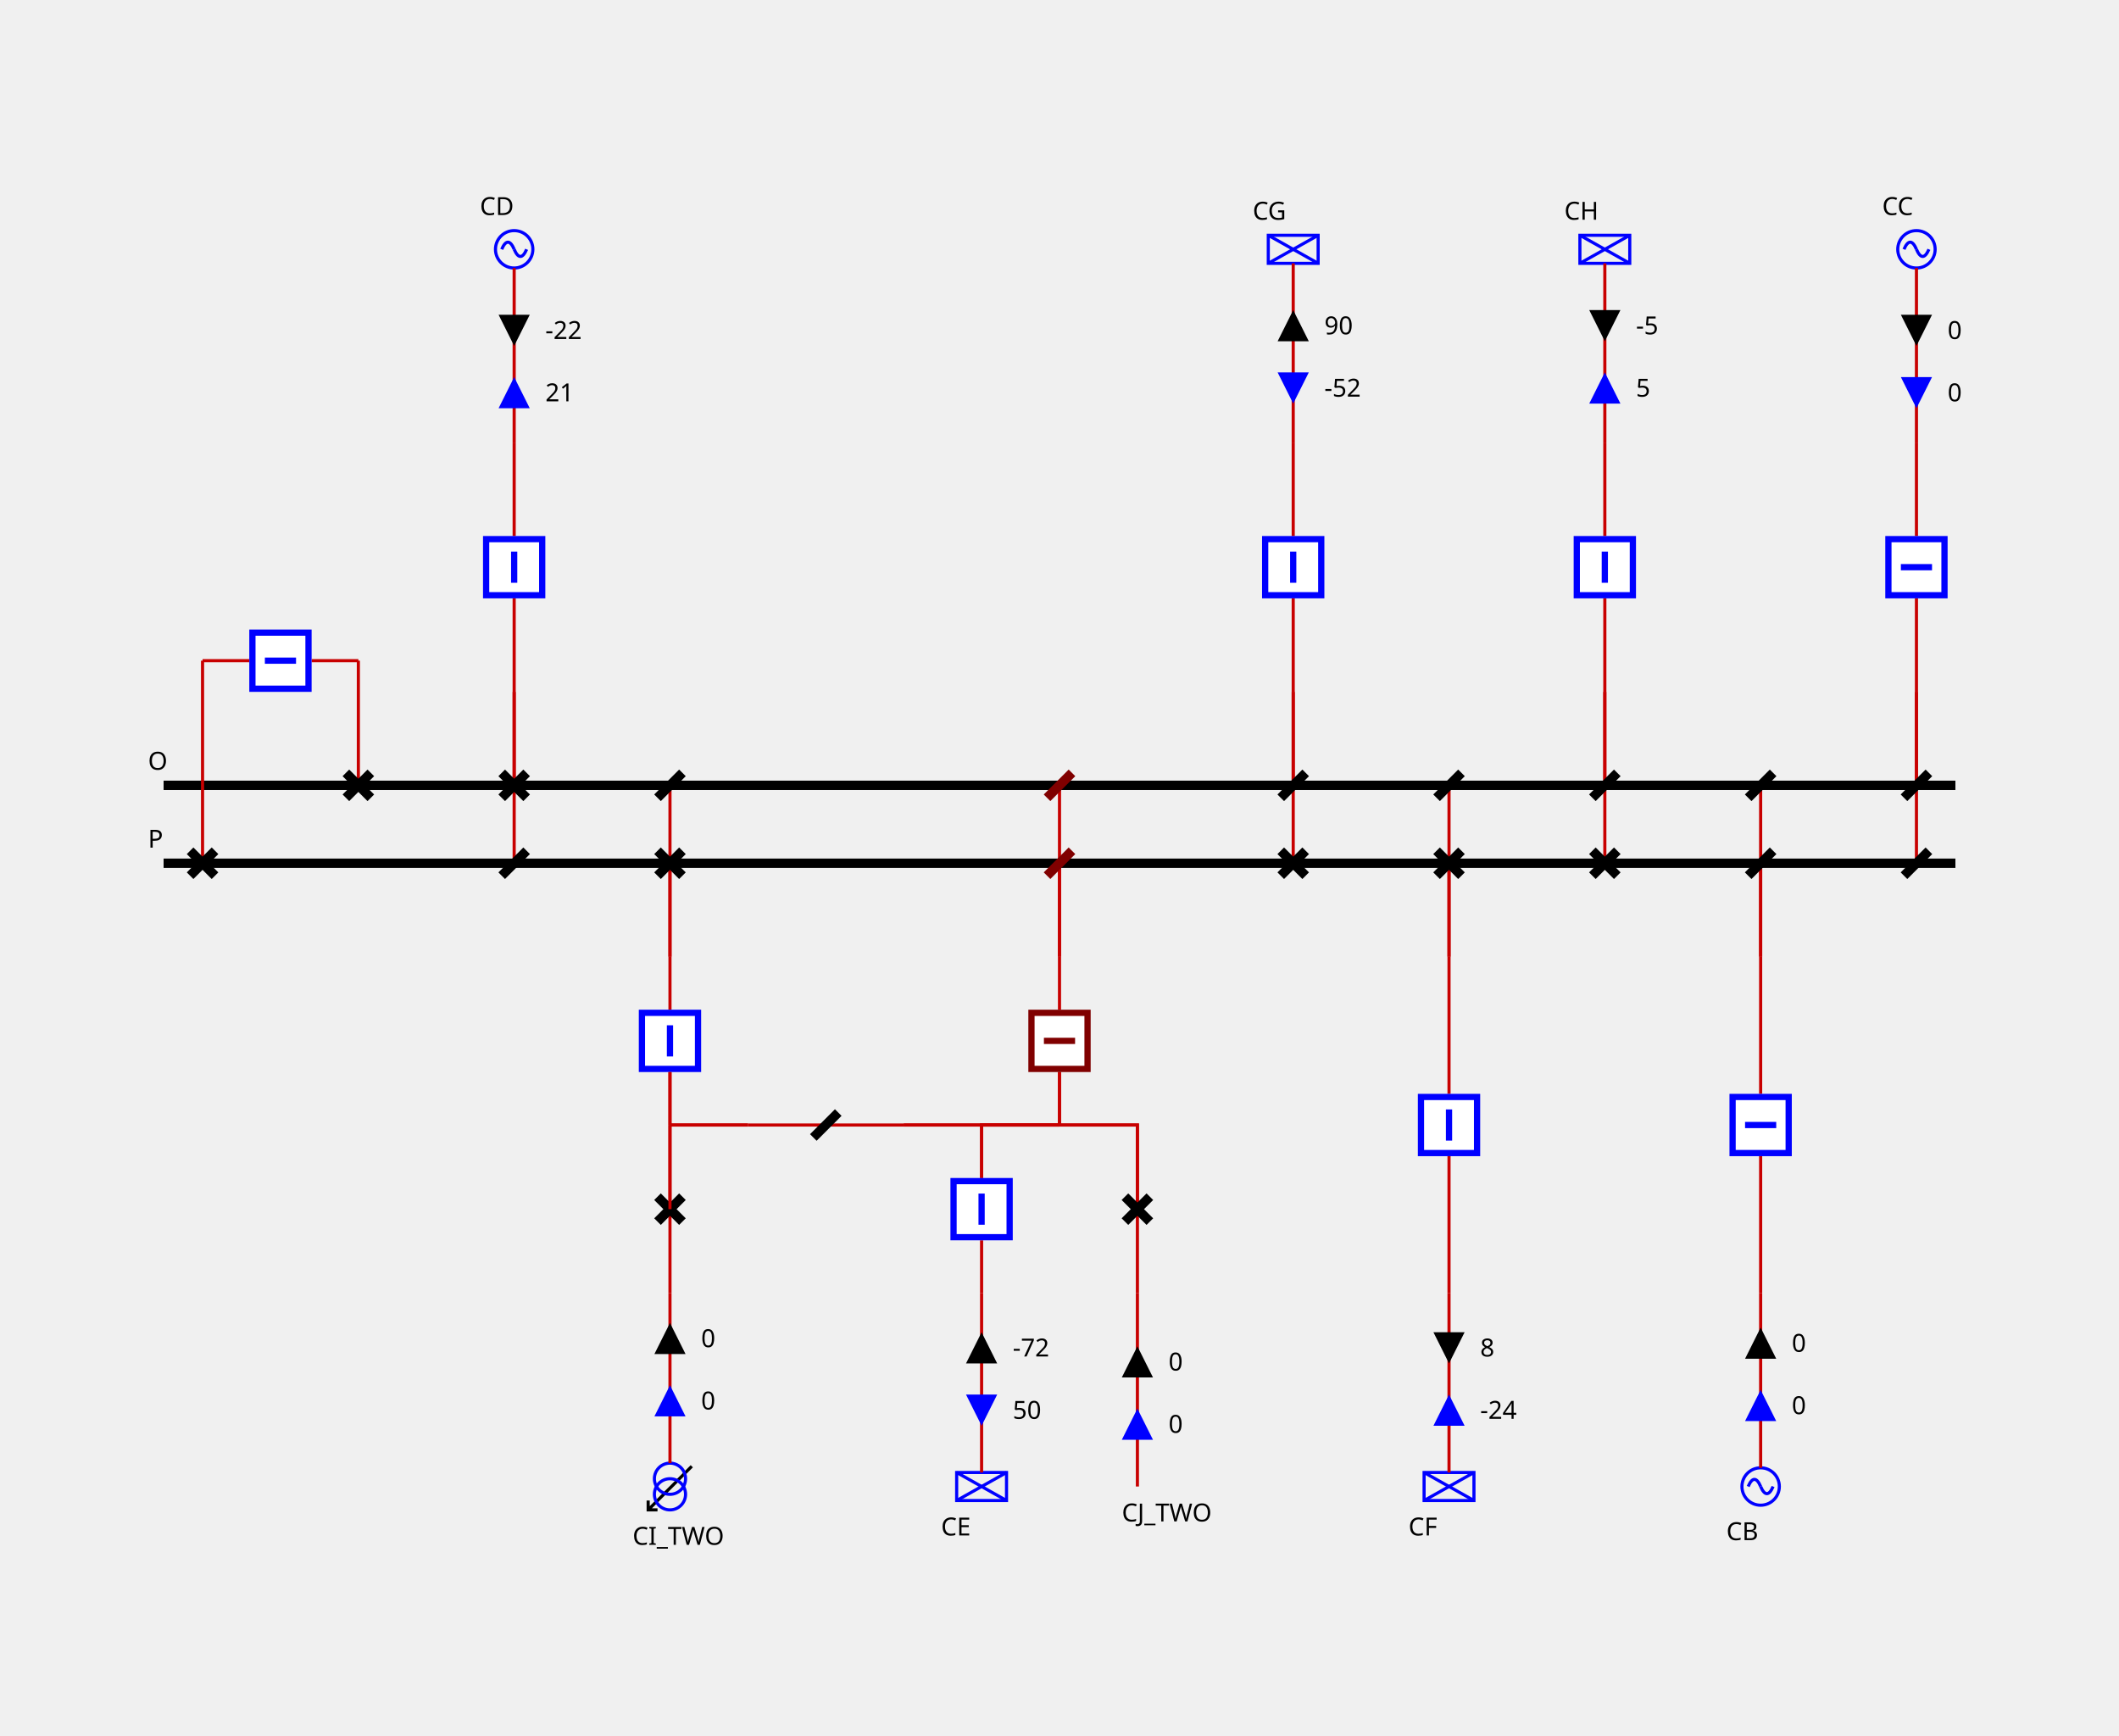
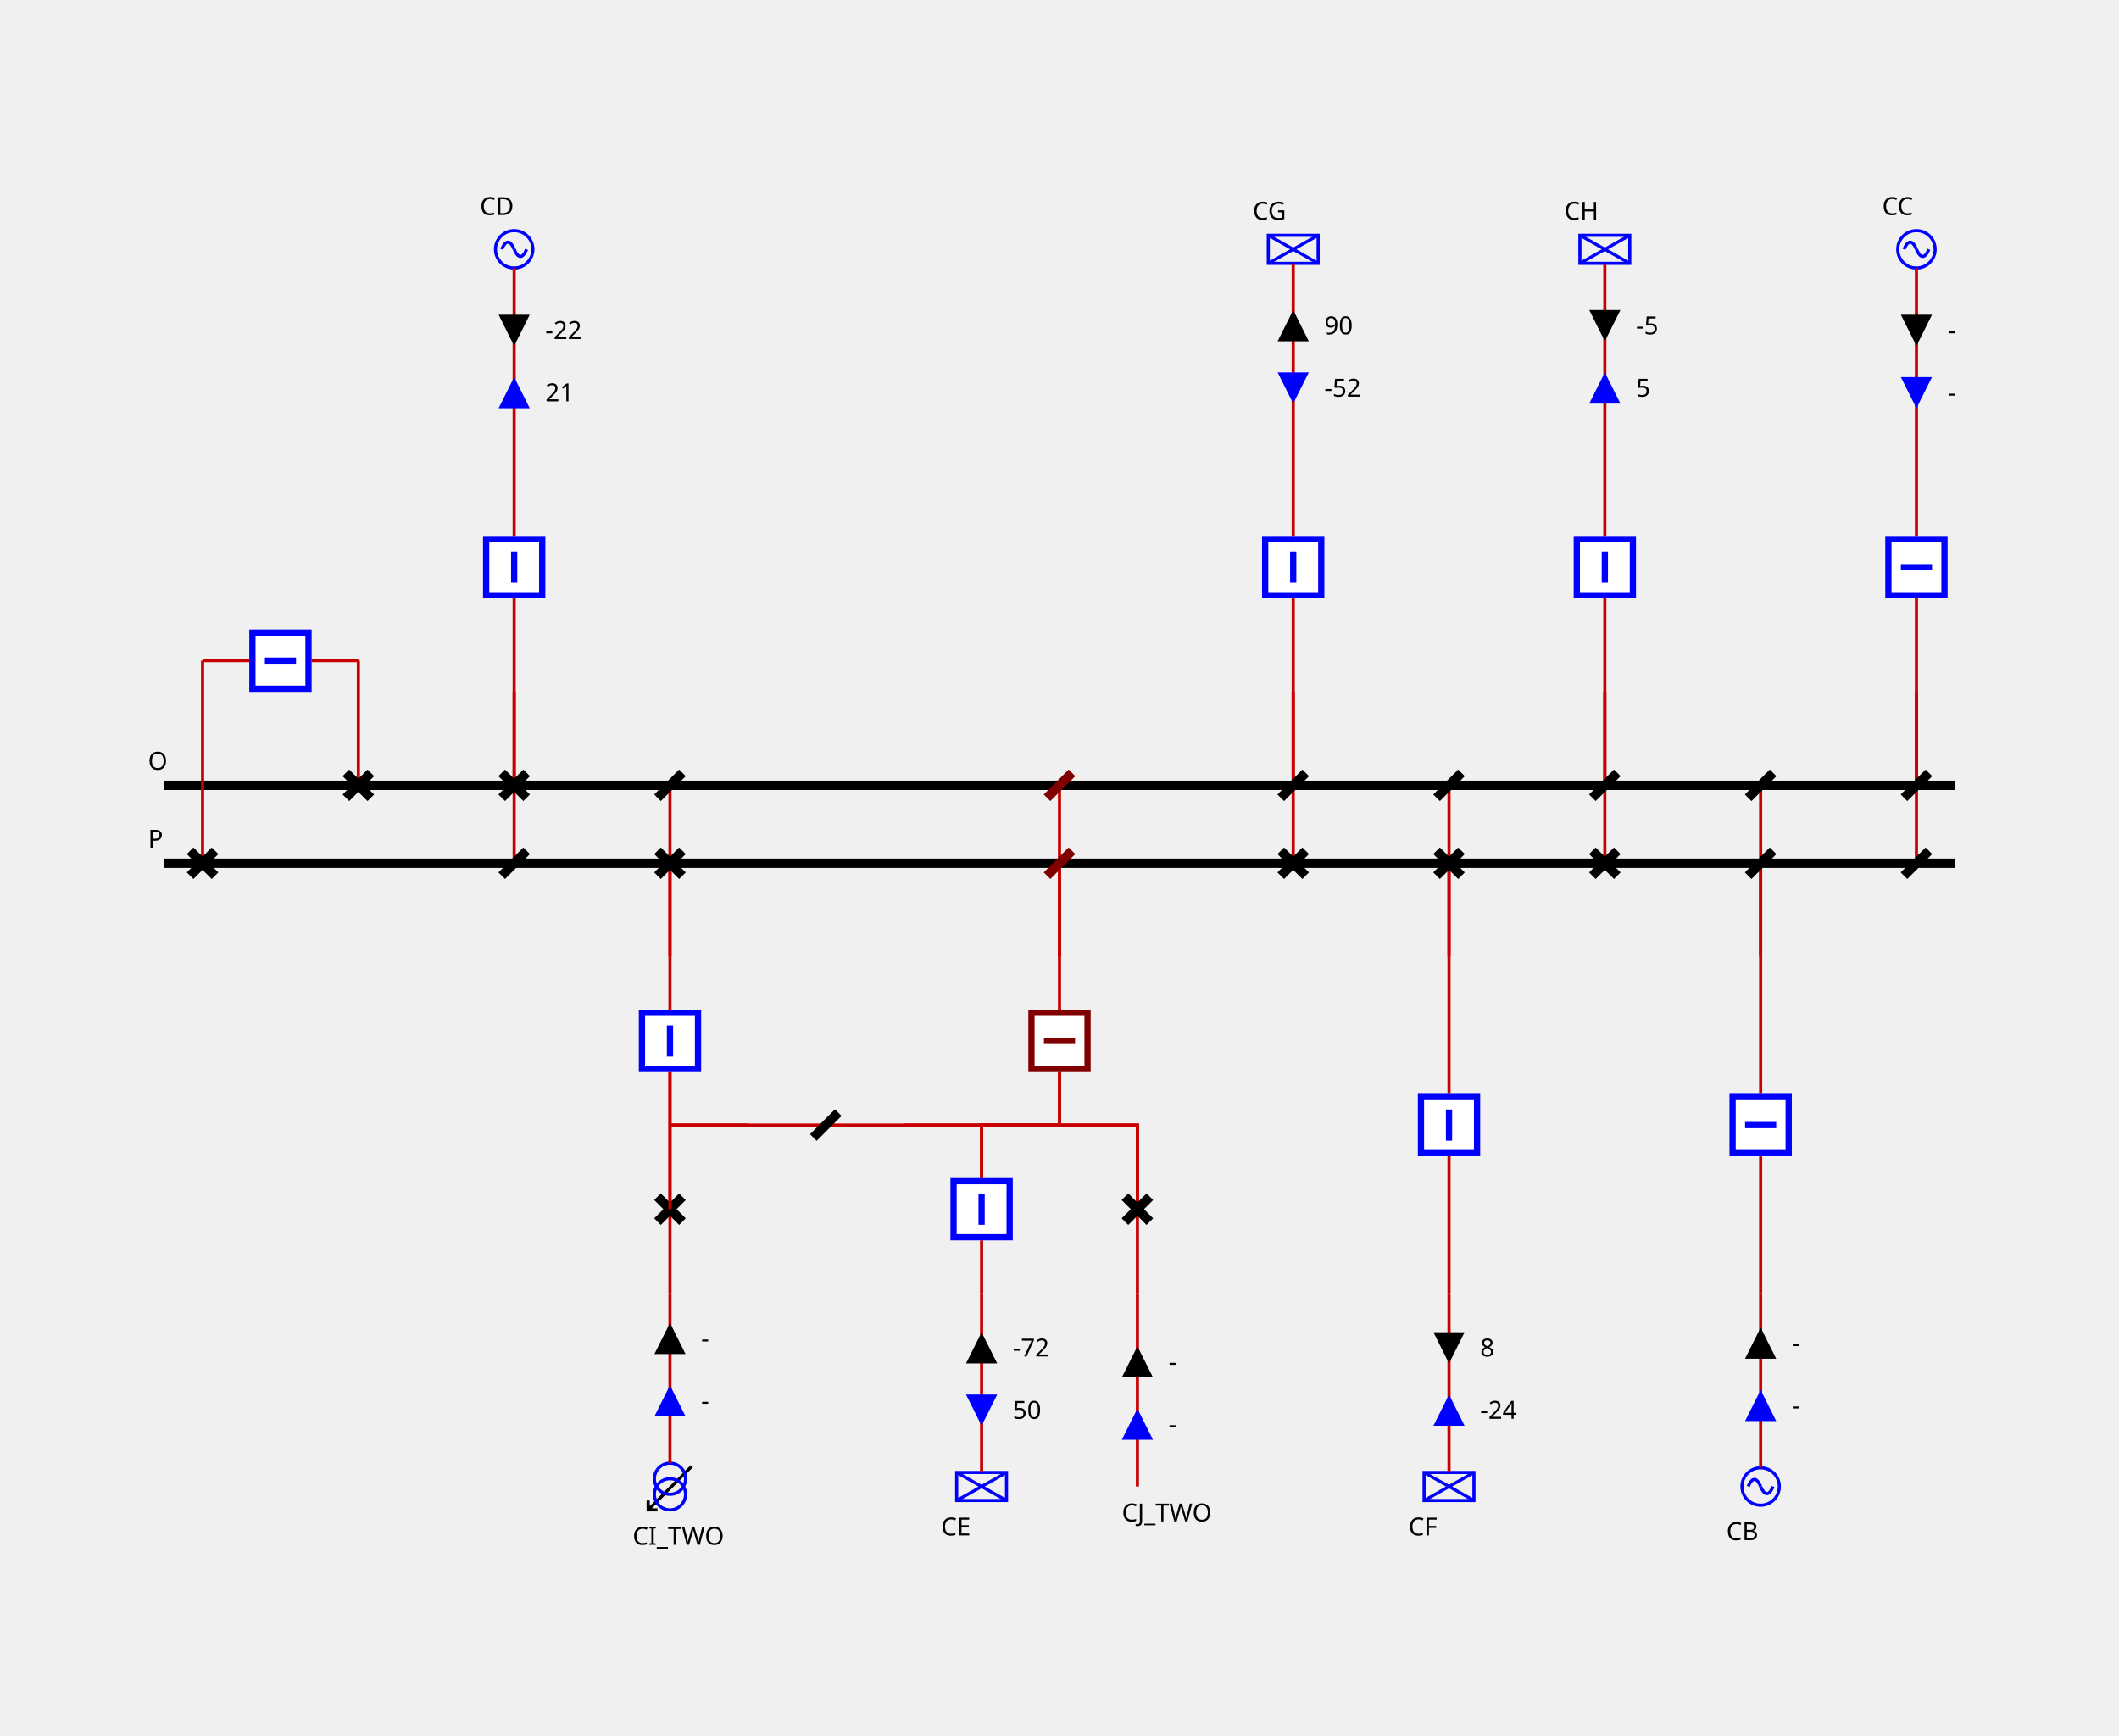
<svg xmlns="http://www.w3.org/2000/svg" viewBox="0 0 680.0 557.0">
  <style>
        
/* ----------------------------------------------------------------------- */
/* File: tautologies.css ------------------------------------------------- */
.sld-out .sld-arrow-in {visibility: hidden}
.sld-in .sld-arrow-out {visibility: hidden}
.sld-closed .sld-sw-open {visibility: hidden}
.sld-open .sld-sw-closed {visibility: hidden}
.sld-hidden-node {visibility: hidden}
.sld-top-feeder .sld-label {dominant-baseline: auto}
.sld-bottom-feeder .sld-label {dominant-baseline: hanging}
.sld-arrow-p .sld-label {dominant-baseline: middle}
.sld-arrow-q .sld-label {dominant-baseline: middle}
/* ----------------------------------------------------------------------- */
/* File: topologicalBaseVoltages.css ------------------------------------- */
.sld-disconnected {--sld-vl-color: #808080}
.sld-vl300to500-0 {--sld-vl-color: #FF0000}
.sld-vl300to500-1 {--sld-vl-color: #7F6C00}
.sld-vl300to500-2 {--sld-vl-color: #F6B2FF}
.sld-vl300to500-3 {--sld-vl-color: #996700}
.sld-vl300to500-4 {--sld-vl-color: #FF85EB}
.sld-vl300to500-5 {--sld-vl-color: #B25B00}
.sld-vl300to500-6 {--sld-vl-color: #FF59B5}
.sld-vl300to500-7 {--sld-vl-color: #CC4400}
.sld-vl300to500-8 {--sld-vl-color: #FF2C67}
.sld-vl300to500-9 {--sld-vl-color: #E52600}
.sld-vl180to300-0 {--sld-vl-color: #218B21}
.sld-vl180to300-1 {--sld-vl-color: #0D4940}
.sld-vl180to300-2 {--sld-vl-color: #DFDAB9}
.sld-vl180to300-3 {--sld-vl-color: #105640}
.sld-vl180to300-4 {--sld-vl-color: #C2CB92}
.sld-vl180to300-5 {--sld-vl-color: #14643C}
.sld-vl180to300-6 {--sld-vl-color: #95B66B}
.sld-vl180to300-7 {--sld-vl-color: #187036}
.sld-vl180to300-8 {--sld-vl-color: #5FA046}
.sld-vl180to300-9 {--sld-vl-color: #1C7E2D}
.sld-vl120to180-0 {--sld-vl-color: #00AFAE}
.sld-vl120to180-1 {--sld-vl-color: #000D58}
.sld-vl120to180-2 {--sld-vl-color: #B8E7B2}
.sld-vl120to180-3 {--sld-vl-color: #002169}
.sld-vl120to180-4 {--sld-vl-color: #85D993}
.sld-vl120to180-5 {--sld-vl-color: #003C7B}
.sld-vl120to180-6 {--sld-vl-color: #59CB8B}
.sld-vl120to180-7 {--sld-vl-color: #005C8C}
.sld-vl120to180-8 {--sld-vl-color: #2CBD94}
.sld-vl120to180-9 {--sld-vl-color: #00839E}
.sld-vl70to120-0 {--sld-vl-color: #CC5500}
.sld-vl70to120-1 {--sld-vl-color: #4A6600}
.sld-vl70to120-2 {--sld-vl-color: #EFB2DD}
.sld-vl70to120-3 {--sld-vl-color: #6E7A00}
.sld-vl70to120-4 {--sld-vl-color: #E685AE}
.sld-vl70to120-5 {--sld-vl-color: #8E8400}
.sld-vl70to120-6 {--sld-vl-color: #DD596B}
.sld-vl70to120-7 {--sld-vl-color: #A37B00}
.sld-vl70to120-8 {--sld-vl-color: #D4432C}
.sld-vl70to120-9 {--sld-vl-color: #B76B00}
.sld-vl50to70-0 {--sld-vl-color: #A020EF}
.sld-vl50to70-1 {--sld-vl-color: #7F0848}
.sld-vl50to70-2 {--sld-vl-color: #B7DBFE}
.sld-vl50to70-3 {--sld-vl-color: #960C6D}
.sld-vl50to70-4 {--sld-vl-color: #8DA6FE}
.sld-vl50to70-5 {--sld-vl-color: #AD109A}
.sld-vl50to70-6 {--sld-vl-color: #6F66FB}
.sld-vl50to70-7 {--sld-vl-color: #BC14C4}
.sld-vl50to70-8 {--sld-vl-color: #7F42F6}
.sld-vl50to70-9 {--sld-vl-color: #B11AD9}
.sld-vl30to50-0 {--sld-vl-color: #FF8290}
.sld-vl30to50-1 {--sld-vl-color: #7F6F41}
.sld-vl30to50-2 {--sld-vl-color: #F6D9FF}
.sld-vl30to50-3 {--sld-vl-color: #99784E}
.sld-vl30to50-4 {--sld-vl-color: #FFC3FB}
.sld-vl30to50-5 {--sld-vl-color: #B27D5B}
.sld-vl30to50-6 {--sld-vl-color: #FFADE3}
.sld-vl30to50-7 {--sld-vl-color: #CC7E68}
.sld-vl30to50-8 {--sld-vl-color: #FF97BF}
.sld-vl30to50-9 {--sld-vl-color: #E57B75}
.sld-vl0to30-0 {--sld-vl-color: #AAAE27}
.sld-vl0to30-1 {--sld-vl-color: #195B0F}
.sld-vl0to30-2 {--sld-vl-color: #EABABE}
.sld-vl0to30-3 {--sld-vl-color: #2D6C13}
.sld-vl0to30-4 {--sld-vl-color: #DDA193}
.sld-vl0to30-5 {--sld-vl-color: #477D17}
.sld-vl0to30-6 {--sld-vl-color: #CE9A6E}
.sld-vl0to30-7 {--sld-vl-color: #648D1C}
.sld-vl0to30-8 {--sld-vl-color: #BEA04A}
.sld-vl0to30-9 {--sld-vl-color: #869D22}
/* ----------------------------------------------------------------------- */
/* File : highlightLineStates.css ---------------------------------------- */
.sld-feeder-disconnected {stroke: black}
.sld-feeder-connected-disconnected {stroke-dasharray: 3,3}
.sld-feeder-disconnected-connected {stroke: black; stroke-dasharray: 3,3}
/* ----------------------------------------------------------------------- */
/* File : components.css ------------------------------------------------- */
/* Stroke black */
.sld-disconnector {stroke-width: 3; stroke: black; fill: none}
/* Stroke blue */
.sld-breaker {stroke-width: 2; stroke: blue; fill:white}
+ .sld-load-break-switch {stroke: blue; fill: white}
/* Stroke --sld-vl-color with fallback black */
- .sld-bus-connection {stroke: var(--sld-vl-color, black); stroke-width: 4; fill: none}
+ .sld-bus-connection {fill: var(--sld-vl-color, black)}
+ .sld-cell-shape-flat .sld-bus-connection {visibility: hidden}
.sld-busbar-section {stroke: var(--sld-vl-color, black); stroke-width: 3; fill: none}
/* Stroke --sld-vl-color with fallback red */
.sld-wire {stroke: var(--sld-vl-color, #c80000); fill: none}
/* Stroke --sld-vl-color with fallback blue */
- .sld-load-break-switch {stroke: var(--sld-vl-color, blue); fill: none}
.sld-load {stroke: var(--sld-vl-color, blue); fill: none}
.sld-generator {stroke: var(--sld-vl-color, blue); fill: none}
.sld-two-wt {stroke: var(--sld-vl-color, blue); fill: none}
.sld-three-wt {stroke: var(--sld-vl-color, blue); fill: none}
.sld-winding {stroke: var(--sld-vl-color, blue); fill: none}
.sld-capacitor {stroke: var(--sld-vl-color, blue); fill: none}
.sld-inductor {stroke: var(--sld-vl-color, blue); fill: none}
.sld-pst {stroke: var(--sld-vl-color, blue); fill: none}
.sld-pst-arrow {stroke: black; fill: none}
.sld-svc {stroke: var(--sld-vl-color, blue); fill: none}
.sld-vsc {stroke: var(--sld-vl-color, blue); font-size: 7.43px; fill: none}
/* Stroke none &amp; fill: --sld-vl-color */
.sld-node-infos {stroke: none; fill: var(--sld-vl-color, black)}
/* Stroke none &amp; fill: black */
.sld-label {stroke: none; fill: black; font: 8px "Verdana"}
.sld-graph-label {stroke: none; fill: black; font: 12px "Verdana"}
.sld-node {stroke: none; fill: black}
.sld-flash {stroke: none; fill: black}
.sld-lock {stroke: none; fill: black}
/* Specific */
.sld-grid {stroke: #003700; stroke-dasharray: 1,10}
.sld-arrow-p {fill:black}
.sld-arrow-q {fill:blue}
.sld-frame {fill: var(--sld-background-color, transparent)}
/* Stroke maroon for fictitious switch */
.sld-breaker.sld-fictitious {stroke: maroon}
.sld-disconnector.sld-fictitious {stroke: maroon}
.sld-load-break-switch.sld-fictitious {stroke: maroon}
.sld-busbar-section.sld-fictitious {stroke: var(--sld-vl-color, #c80000); stroke-width: 1}


    </style>
  <rect class="sld-frame" height="100%" width="100%" />
  <g>
    <g class="sld-busbar-section sld-vl180to300-0" id="idO" transform="translate(52.5,252.0)">
      <line x1="0" x2="575.0" y1="0" y2="0" />
      <text class="sld-label" id="O_NW_LABEL" x="-5.0" y="-5.0">O</text>
    </g>
    <g class="sld-busbar-section sld-vl180to300-0" id="idP" transform="translate(52.5,277.0)">
      <line x1="0" x2="575.0" y1="0" y2="0" />
      <text class="sld-label" id="P_NW_LABEL" x="-5.0" y="-5.0">P</text>
    </g>
-     <g class="cell idINTERN_32_0" id="idINTERN_32_0">
+     <g class="sld-intern-cell sld-cell-shape-vertical" id="idINTERN_32_0">
      <g class="sld-node sld-hidden-node sld-fictitious sld-vl180to300-0" id="idINTERNAL_95_N_95_AH" transform="translate(111.0,208.0)">
        <circle cx="4" cy="4" r="4" />
      </g>
      <g class="sld-node sld-hidden-node sld-fictitious sld-vl180to300-0" id="idINTERNAL_95_N_95_AJ" transform="translate(61.0,208.0)">
        <circle cx="4" cy="4" r="4" />
      </g>
      <g class="sld-wire sld-vl180to300-0" id="_95_N_95_AH_95_INTERNAL_95_N_95_AH">
        <polyline points="115.0,252.0,115.0,212.0" />
      </g>
      <g class="sld-wire sld-vl180to300-0" id="_95_N_95_BJ_95_INTERNAL_95_N_95_AH">
        <polyline points="100.0,212.0,115.0,212.0" />
      </g>
      <g class="sld-wire sld-vl180to300-0" id="_95_N_95_BJ_95_INTERNAL_95_N_95_AJ">
        <polyline points="80.0,212.0,65.0,212.0" />
      </g>
      <g class="sld-wire sld-vl180to300-0" id="_95_N_95_AJ_95_INTERNAL_95_N_95_AJ">
        <polyline points="65.0,277.0,65.0,212.0" />
      </g>
      <g class="sld-disconnector sld-closed sld-vl180to300-0" id="idAH" transform="translate(111.0,248.0)">
        <path class="sld-sw-closed" d="M0,0 8,8 M8,0 0,8" />
        <path class="sld-sw-open" d="M8,0 0,8" />
      </g>
      <g class="sld-breaker sld-closed sld-vl180to300-0" id="idBJ" transform="translate(80.0,202.0)">
        <path class="sld-sw-closed" d="M1,1 V19 H19 V1z M10,5 V15" transform="rotate(90.0,10.0,10.0)" />
        <path class="sld-sw-open" d="M1,1 V19 H19 V1z M5,10 H15" transform="rotate(90.0,10.0,10.0)" />
      </g>
      <g class="sld-disconnector sld-closed sld-vl180to300-0" id="idAJ" transform="translate(61.0,273.0)">
        <path class="sld-sw-closed" d="M0,0 8,8 M8,0 0,8" />
        <path class="sld-sw-open" d="M8,0 0,8" />
      </g>
    </g>
-     <g class="cell idEXTERN_32_1" id="idEXTERN_32_1">
+     <g class="sld-extern-cell" id="idEXTERN_32_1">
      <g class="sld-node sld-hidden-node sld-fictitious sld-vl180to300-0" id="idINTERNAL_95_N_95_19" transform="translate(411.0,218.0)">
        <circle cx="4" cy="4" r="4" />
      </g>
      <g class="sld-node sld-hidden-node sld-fictitious sld-vl180to300-0" id="idINTERNAL_95_N_95_CG" transform="translate(411.0,138.0)">
        <circle cx="4" cy="4" r="4" />
      </g>
      <g class="sld-load sld-top-feeder sld-vl180to300-0" id="idCG" transform="translate(407.0,75.5)">
        <rect height="9" width="16" />
        <line x1="0" x2="16" y1="0" y2="9" />
        <line x1="16" x2="0" y1="0" y2="9" />
        <text class="sld-label" id="CG_N_LABEL" x="-5.0" y="-5.0">CG</text>
      </g>
      <g class="sld-wire sld-vl180to300-0" id="_95_N_95_R_95_INTERNAL_95_N_95_19">
        <polyline points="415.0,252.0,415.0,222.0" />
      </g>
      <g class="sld-wire sld-vl180to300-0" id="_95_N_95_AL_95_INTERNAL_95_N_95_19">
        <polyline points="415.0,277.0,415.0,222.0" />
      </g>
      <g class="sld-wire sld-vl180to300-0" id="_95_N_95_INTERNAL_95_N_95_19_95_BX">
        <polyline points="415.0,222.0,415.0,192.0" />
      </g>
      <g class="sld-wire sld-vl180to300-0" id="_95_N_95_BX_95_INTERNAL_95_N_95_CG">
        <polyline points="415.0,172.0,415.0,142.0" />
      </g>
      <g class="sld-wire sld-vl180to300-0" id="_95_N_95_INTERNAL_95_N_95_CG_95_CG">
        <polyline points="415.0,142.0,415.0,84.5" />
      </g>
      <g class="sld-arrow-p sld-out" id="idCG_ARROW_ACTIVE" transform="translate(410.0,99.5)">
        <polygon class="sld-arrow-in" points="0,0 10,0 5,10" />
        <polygon class="sld-arrow-out" points="5,0 10,10 0,10" />
        <text class="sld-label" x="15.0" y="5.0">90</text>
      </g>
      <g class="sld-arrow-q sld-in" id="idCG_ARROW_REACTIVE" transform="translate(410.0,119.5)">
        <polygon class="sld-arrow-in" points="0,0 10,0 5,10" />
        <polygon class="sld-arrow-out" points="5,0 10,10 0,10" />
        <text class="sld-label" x="15.0" y="5.0">-52</text>
      </g>
      <g class="sld-disconnector sld-open sld-disconnected" id="idR" transform="translate(411.0,248.0)">
        <path class="sld-sw-closed" d="M0,0 8,8 M8,0 0,8" />
        <path class="sld-sw-open" d="M8,0 0,8" />
      </g>
      <g class="sld-disconnector sld-closed sld-vl180to300-0" id="idAL" transform="translate(411.0,273.0)">
        <path class="sld-sw-closed" d="M0,0 8,8 M8,0 0,8" />
        <path class="sld-sw-open" d="M8,0 0,8" />
      </g>
      <g class="sld-breaker sld-closed sld-vl180to300-0" id="idBX" transform="translate(405.0,172.0)">
        <path class="sld-sw-closed" d="M1,1 V19 H19 V1z M10,5 V15" />
        <path class="sld-sw-open" d="M1,1 V19 H19 V1z M5,10 H15" />
      </g>
    </g>
-     <g class="cell idEXTERN_32_2" id="idEXTERN_32_2">
+     <g class="sld-extern-cell" id="idEXTERN_32_2">
      <g class="sld-node sld-hidden-node sld-fictitious sld-vl180to300-0" id="idINTERNAL_95_N_95_17" transform="translate(461.0,303.0)">
        <circle cx="4" cy="4" r="4" />
      </g>
      <g class="sld-node sld-hidden-node sld-fictitious sld-vl180to300-0" id="idINTERNAL_95_N_95_CF" transform="translate(461.0,411.0)">
        <circle cx="4" cy="4" r="4" />
      </g>
      <g class="sld-load sld-bottom-feeder sld-vl180to300-0" id="idCF" transform="translate(457.0,472.5)">
        <rect height="9" width="16" />
        <line x1="0" x2="16" y1="0" y2="9" />
        <line x1="16" x2="0" y1="0" y2="9" />
        <text class="sld-label" id="CF_S_LABEL" x="-5.0" y="14.0">CF</text>
      </g>
      <g class="sld-wire sld-vl180to300-0" id="_95_N_95_T_95_INTERNAL_95_N_95_17">
        <polyline points="465.0,252.0,465.0,307.0" />
      </g>
      <g class="sld-wire sld-vl180to300-0" id="_95_N_95_AN_95_INTERNAL_95_N_95_17">
        <polyline points="465.0,277.0,465.0,307.0" />
      </g>
      <g class="sld-wire sld-vl180to300-0" id="_95_N_95_INTERNAL_95_N_95_17_95_BV">
        <polyline points="465.0,307.0,465.0,351.0" />
      </g>
      <g class="sld-wire sld-vl180to300-0" id="_95_N_95_BV_95_INTERNAL_95_N_95_CF">
        <polyline points="465.0,371.0,465.0,415.0" />
      </g>
      <g class="sld-wire sld-vl180to300-0" id="_95_N_95_INTERNAL_95_N_95_CF_95_CF">
        <polyline points="465.0,415.0,465.0,472.5" />
      </g>
      <g class="sld-arrow-q sld-in" id="idCF_ARROW_REACTIVE" transform="translate(460.0,447.5)">
        <polygon class="sld-arrow-in" points="0,0 10,0 5,10" transform="rotate(180.0,5.0,5.0)" />
        <polygon class="sld-arrow-out" points="5,0 10,10 0,10" transform="rotate(180.0,5.0,5.0)" />
        <text class="sld-label" x="15.0" y="5.0">-24</text>
      </g>
      <g class="sld-arrow-p sld-out" id="idCF_ARROW_ACTIVE" transform="translate(460.0,427.5)">
        <polygon class="sld-arrow-in" points="0,0 10,0 5,10" transform="rotate(180.0,5.0,5.0)" />
        <polygon class="sld-arrow-out" points="5,0 10,10 0,10" transform="rotate(180.0,5.0,5.0)" />
        <text class="sld-label" x="15.0" y="5.0">8</text>
      </g>
      <g class="sld-disconnector sld-open sld-disconnected" id="idT" transform="translate(461.0,248.0)">
        <path class="sld-sw-closed" d="M0,0 8,8 M8,0 0,8" />
        <path class="sld-sw-open" d="M8,0 0,8" />
      </g>
      <g class="sld-disconnector sld-closed sld-vl180to300-0" id="idAN" transform="translate(461.0,273.0)">
        <path class="sld-sw-closed" d="M0,0 8,8 M8,0 0,8" />
        <path class="sld-sw-open" d="M8,0 0,8" />
      </g>
      <g class="sld-breaker sld-closed sld-vl180to300-0" id="idBV" transform="translate(455.0,351.0)">
        <path class="sld-sw-closed" d="M1,1 V19 H19 V1z M10,5 V15" />
        <path class="sld-sw-open" d="M1,1 V19 H19 V1z M5,10 H15" />
      </g>
    </g>
-     <g class="cell idEXTERN_32_3" id="idEXTERN_32_3">
+     <g class="sld-extern-cell" id="idEXTERN_32_3">
      <g class="sld-node sld-hidden-node sld-fictitious sld-vl180to300-0" id="idINTERNAL_95_N_95_21" transform="translate(511.0,218.0)">
        <circle cx="4" cy="4" r="4" />
      </g>
      <g class="sld-node sld-hidden-node sld-fictitious sld-vl180to300-0" id="idINTERNAL_95_N_95_CH" transform="translate(511.0,138.0)">
        <circle cx="4" cy="4" r="4" />
      </g>
      <g class="sld-load sld-top-feeder sld-vl180to300-0" id="idCH" transform="translate(507.0,75.5)">
        <rect height="9" width="16" />
        <line x1="0" x2="16" y1="0" y2="9" />
        <line x1="16" x2="0" y1="0" y2="9" />
        <text class="sld-label" id="CH_N_LABEL" x="-5.0" y="-5.0">CH</text>
      </g>
      <g class="sld-wire sld-vl180to300-0" id="_95_N_95_V_95_INTERNAL_95_N_95_21">
        <polyline points="515.0,252.0,515.0,222.0" />
      </g>
      <g class="sld-wire sld-vl180to300-0" id="_95_N_95_AP_95_INTERNAL_95_N_95_21">
        <polyline points="515.0,277.0,515.0,222.0" />
      </g>
      <g class="sld-wire sld-vl180to300-0" id="_95_N_95_INTERNAL_95_N_95_21_95_BZ">
        <polyline points="515.0,222.0,515.0,192.0" />
      </g>
      <g class="sld-wire sld-vl180to300-0" id="_95_N_95_BZ_95_INTERNAL_95_N_95_CH">
        <polyline points="515.0,172.0,515.0,142.0" />
      </g>
      <g class="sld-wire sld-vl180to300-0" id="_95_N_95_INTERNAL_95_N_95_CH_95_CH">
        <polyline points="515.0,142.0,515.0,84.5" />
      </g>
      <g class="sld-arrow-p sld-in" id="idCH_ARROW_ACTIVE" transform="translate(510.0,99.5)">
        <polygon class="sld-arrow-in" points="0,0 10,0 5,10" />
        <polygon class="sld-arrow-out" points="5,0 10,10 0,10" />
        <text class="sld-label" x="15.0" y="5.0">-5</text>
      </g>
      <g class="sld-arrow-q sld-out" id="idCH_ARROW_REACTIVE" transform="translate(510.0,119.5)">
        <polygon class="sld-arrow-in" points="0,0 10,0 5,10" />
        <polygon class="sld-arrow-out" points="5,0 10,10 0,10" />
        <text class="sld-label" x="15.0" y="5.0">5</text>
      </g>
      <g class="sld-disconnector sld-open sld-disconnected" id="idV" transform="translate(511.0,248.0)">
        <path class="sld-sw-closed" d="M0,0 8,8 M8,0 0,8" />
        <path class="sld-sw-open" d="M8,0 0,8" />
      </g>
      <g class="sld-disconnector sld-closed sld-vl180to300-0" id="idAP" transform="translate(511.0,273.0)">
        <path class="sld-sw-closed" d="M0,0 8,8 M8,0 0,8" />
        <path class="sld-sw-open" d="M8,0 0,8" />
      </g>
      <g class="sld-breaker sld-closed sld-vl180to300-0" id="idBZ" transform="translate(505.0,172.0)">
        <path class="sld-sw-closed" d="M1,1 V19 H19 V1z M10,5 V15" />
        <path class="sld-sw-open" d="M1,1 V19 H19 V1z M5,10 H15" />
      </g>
    </g>
-     <g class="cell idEXTERN_32_4" id="idEXTERN_32_4">
+     <g class="sld-extern-cell" id="idEXTERN_32_4">
      <g class="sld-node sld-hidden-node sld-fictitious sld-disconnected" id="idINTERNAL_95_N_95_11" transform="translate(561.0,303.0)">
        <circle cx="4" cy="4" r="4" />
      </g>
      <g class="sld-node sld-hidden-node sld-fictitious sld-disconnected" id="idINTERNAL_95_N_95_CB" transform="translate(561.0,411.0)">
        <circle cx="4" cy="4" r="4" />
      </g>
      <g class="sld-generator sld-bottom-feeder sld-disconnected" id="idCB" transform="translate(559.0,471.0)">
        <circle cx="6" cy="6" r="6" />
        <path d="M6,6 A 6 40 0 0 0 2,6" />
        <path d="M6,6 A 6 40 0 0 0 10,6" />
        <text class="sld-label" id="CB_S_LABEL" x="-5.0" y="17.0">CB</text>
      </g>
      <g class="sld-wire sld-disconnected" id="_95_N_95_X_95_INTERNAL_95_N_95_11">
        <polyline points="565.0,252.0,565.0,307.0" />
      </g>
      <g class="sld-wire sld-disconnected" id="_95_N_95_AR_95_INTERNAL_95_N_95_11">
        <polyline points="565.0,277.0,565.0,307.0" />
      </g>
      <g class="sld-wire sld-disconnected" id="_95_N_95_INTERNAL_95_N_95_11_95_BP">
        <polyline points="565.0,307.0,565.0,351.0" />
      </g>
      <g class="sld-wire sld-disconnected" id="_95_N_95_BP_95_INTERNAL_95_N_95_CB">
        <polyline points="565.0,371.0,565.0,415.0" />
      </g>
      <g class="sld-wire sld-disconnected" id="_95_N_95_INTERNAL_95_N_95_CB_95_CB">
        <polyline points="565.0,415.0,565.0,471.0" />
      </g>
      <g class="sld-arrow-q sld-in" id="idCB_ARROW_REACTIVE" transform="translate(560.0,446.0)">
        <polygon class="sld-arrow-in" points="0,0 10,0 5,10" transform="rotate(180.0,5.0,5.0)" />
        <polygon class="sld-arrow-out" points="5,0 10,10 0,10" transform="rotate(180.0,5.0,5.0)" />
-         <text class="sld-label" x="15.0" y="5.0">0</text>
+         <text class="sld-label" x="15.0" y="5.0">-</text>
      </g>
      <g class="sld-arrow-p sld-in" id="idCB_ARROW_ACTIVE" transform="translate(560.0,426.0)">
        <polygon class="sld-arrow-in" points="0,0 10,0 5,10" transform="rotate(180.0,5.0,5.0)" />
        <polygon class="sld-arrow-out" points="5,0 10,10 0,10" transform="rotate(180.0,5.0,5.0)" />
-         <text class="sld-label" x="15.0" y="5.0">0</text>
+         <text class="sld-label" x="15.0" y="5.0">-</text>
      </g>
      <g class="sld-disconnector sld-open sld-disconnected" id="idX" transform="translate(561.0,248.0)">
        <path class="sld-sw-closed" d="M0,0 8,8 M8,0 0,8" />
        <path class="sld-sw-open" d="M8,0 0,8" />
      </g>
      <g class="sld-disconnector sld-open sld-disconnected" id="idAR" transform="translate(561.0,273.0)">
        <path class="sld-sw-closed" d="M0,0 8,8 M8,0 0,8" />
        <path class="sld-sw-open" d="M8,0 0,8" />
      </g>
      <g class="sld-breaker sld-open sld-disconnected" id="idBP" transform="translate(555.0,351.0)">
        <path class="sld-sw-closed" d="M1,1 V19 H19 V1z M10,5 V15" />
        <path class="sld-sw-open" d="M1,1 V19 H19 V1z M5,10 H15" />
      </g>
    </g>
-     <g class="cell idEXTERN_32_5" id="idEXTERN_32_5">
+     <g class="sld-extern-cell" id="idEXTERN_32_5">
      <g class="sld-node sld-hidden-node sld-fictitious sld-disconnected" id="idINTERNAL_95_N_95_13" transform="translate(611.0,218.0)">
        <circle cx="4" cy="4" r="4" />
      </g>
      <g class="sld-node sld-hidden-node sld-fictitious sld-disconnected" id="idINTERNAL_95_N_95_CC" transform="translate(611.0,138.0)">
        <circle cx="4" cy="4" r="4" />
      </g>
      <g class="sld-generator sld-top-feeder sld-disconnected" id="idCC" transform="translate(609.0,74.0)">
        <circle cx="6" cy="6" r="6" />
        <path d="M6,6 A 6 40 0 0 0 2,6" />
        <path d="M6,6 A 6 40 0 0 0 10,6" />
        <text class="sld-label" id="CC_N_LABEL" x="-5.0" y="-5.0">CC</text>
      </g>
      <g class="sld-wire sld-disconnected" id="_95_N_95_Z_95_INTERNAL_95_N_95_13">
        <polyline points="615.0,252.0,615.0,222.0" />
      </g>
      <g class="sld-wire sld-disconnected" id="_95_N_95_AT_95_INTERNAL_95_N_95_13">
        <polyline points="615.0,277.0,615.0,222.0" />
      </g>
      <g class="sld-wire sld-disconnected" id="_95_N_95_INTERNAL_95_N_95_13_95_BR">
        <polyline points="615.0,222.0,615.0,192.0" />
      </g>
      <g class="sld-wire sld-disconnected" id="_95_N_95_BR_95_INTERNAL_95_N_95_CC">
        <polyline points="615.0,172.0,615.0,142.0" />
      </g>
      <g class="sld-wire sld-disconnected" id="_95_N_95_INTERNAL_95_N_95_CC_95_CC">
        <polyline points="615.0,142.0,615.0,86.0" />
      </g>
      <g class="sld-arrow-p sld-in" id="idCC_ARROW_ACTIVE" transform="translate(610.0,101.0)">
        <polygon class="sld-arrow-in" points="0,0 10,0 5,10" />
        <polygon class="sld-arrow-out" points="5,0 10,10 0,10" />
-         <text class="sld-label" x="15.0" y="5.0">0</text>
+         <text class="sld-label" x="15.0" y="5.0">-</text>
      </g>
      <g class="sld-arrow-q sld-in" id="idCC_ARROW_REACTIVE" transform="translate(610.0,121.0)">
        <polygon class="sld-arrow-in" points="0,0 10,0 5,10" />
        <polygon class="sld-arrow-out" points="5,0 10,10 0,10" />
-         <text class="sld-label" x="15.0" y="5.0">0</text>
+         <text class="sld-label" x="15.0" y="5.0">-</text>
      </g>
      <g class="sld-disconnector sld-open sld-disconnected" id="idZ" transform="translate(611.0,248.0)">
        <path class="sld-sw-closed" d="M0,0 8,8 M8,0 0,8" />
        <path class="sld-sw-open" d="M8,0 0,8" />
      </g>
      <g class="sld-disconnector sld-open sld-disconnected" id="idAT" transform="translate(611.0,273.0)">
        <path class="sld-sw-closed" d="M0,0 8,8 M8,0 0,8" />
        <path class="sld-sw-open" d="M8,0 0,8" />
      </g>
      <g class="sld-breaker sld-open sld-disconnected" id="idBR" transform="translate(605.0,172.0)">
        <path class="sld-sw-closed" d="M1,1 V19 H19 V1z M10,5 V15" />
        <path class="sld-sw-open" d="M1,1 V19 H19 V1z M5,10 H15" />
      </g>
    </g>
-     <g class="cell idEXTERN_32_6" id="idEXTERN_32_6">
+     <g class="sld-extern-cell" id="idEXTERN_32_6">
      <g class="sld-node sld-hidden-node sld-fictitious sld-vl180to300-0" id="idINTERNAL_95_N_95_15" transform="translate(161.0,218.0)">
        <circle cx="4" cy="4" r="4" />
      </g>
      <g class="sld-node sld-hidden-node sld-fictitious sld-vl180to300-0" id="idINTERNAL_95_N_95_CD" transform="translate(161.0,138.0)">
        <circle cx="4" cy="4" r="4" />
      </g>
      <g class="sld-generator sld-top-feeder sld-vl180to300-0" id="idCD" transform="translate(159.0,74.0)">
        <circle cx="6" cy="6" r="6" />
        <path d="M6,6 A 6 40 0 0 0 2,6" />
        <path d="M6,6 A 6 40 0 0 0 10,6" />
        <text class="sld-label" id="CD_N_LABEL" x="-5.0" y="-5.0">CD</text>
      </g>
      <g class="sld-wire sld-vl180to300-0" id="_95_N_95_AB_95_INTERNAL_95_N_95_15">
        <polyline points="165.0,252.0,165.0,222.0" />
      </g>
      <g class="sld-wire sld-vl180to300-0" id="_95_N_95_AV_95_INTERNAL_95_N_95_15">
        <polyline points="165.0,277.0,165.0,222.0" />
      </g>
      <g class="sld-wire sld-vl180to300-0" id="_95_N_95_INTERNAL_95_N_95_15_95_BT">
        <polyline points="165.0,222.0,165.0,192.0" />
      </g>
      <g class="sld-wire sld-vl180to300-0" id="_95_N_95_BT_95_INTERNAL_95_N_95_CD">
        <polyline points="165.0,172.0,165.0,142.0" />
      </g>
      <g class="sld-wire sld-vl180to300-0" id="_95_N_95_INTERNAL_95_N_95_CD_95_CD">
        <polyline points="165.0,142.0,165.0,86.0" />
      </g>
      <g class="sld-arrow-p sld-in" id="idCD_ARROW_ACTIVE" transform="translate(160.0,101.0)">
        <polygon class="sld-arrow-in" points="0,0 10,0 5,10" />
        <polygon class="sld-arrow-out" points="5,0 10,10 0,10" />
        <text class="sld-label" x="15.0" y="5.0">-22</text>
      </g>
      <g class="sld-arrow-q sld-out" id="idCD_ARROW_REACTIVE" transform="translate(160.0,121.0)">
        <polygon class="sld-arrow-in" points="0,0 10,0 5,10" />
        <polygon class="sld-arrow-out" points="5,0 10,10 0,10" />
        <text class="sld-label" x="15.0" y="5.0">21</text>
      </g>
      <g class="sld-disconnector sld-closed sld-vl180to300-0" id="idAB" transform="translate(161.0,248.0)">
        <path class="sld-sw-closed" d="M0,0 8,8 M8,0 0,8" />
        <path class="sld-sw-open" d="M8,0 0,8" />
      </g>
      <g class="sld-disconnector sld-open sld-disconnected" id="idAV" transform="translate(161.0,273.0)">
        <path class="sld-sw-closed" d="M0,0 8,8 M8,0 0,8" />
        <path class="sld-sw-open" d="M8,0 0,8" />
      </g>
      <g class="sld-breaker sld-closed sld-vl180to300-0" id="idBT" transform="translate(155.0,172.0)">
        <path class="sld-sw-closed" d="M1,1 V19 H19 V1z M10,5 V15" />
        <path class="sld-sw-open" d="M1,1 V19 H19 V1z M5,10 H15" />
      </g>
    </g>
-     <g class="cell idEXTERN_32_7" id="idEXTERN_32_7">
+     <g class="sld-extern-cell" id="idEXTERN_32_7">
      <g class="sld-node sld-hidden-node sld-fictitious sld-vl180to300-0" id="idINTERNAL_95_N_95_9" transform="translate(211.0,357.0)">
        <circle cx="4" cy="4" r="4" />
      </g>
      <g class="sld-node sld-hidden-node sld-fictitious sld-vl180to300-0" id="idINTERNAL_95_N_95_8" transform="translate(211.0,303.0)">
        <circle cx="4" cy="4" r="4" />
      </g>
      <g class="sld-node sld-hidden-node sld-fictitious sld-vl180to300-0" id="idINTERNAL_95_N_95_CI_95_TWO" transform="translate(211.0,411.0)">
        <circle cx="4" cy="4" r="4" />
      </g>
      <g class="sld-pst sld-bottom-feeder" id="idCI_95_TWO" transform="translate(208.0,469.5)">
        <path class="sld-pst-arrow" d="M14,0 0,14 M11,0 14,0 14,3" transform="rotate(180.0,7.0,7.5)" />
        <circle class="sld-vl180to300-0 sld-winding" cx="7" cy="10" r="5" transform="rotate(180.0,7.0,7.5)" />
        <circle class="sld-vl180to300-0 sld-winding" cx="7" cy="5" r="5" transform="rotate(180.0,7.0,7.5)" />
        <text class="sld-label" id="CI_TWO_S_LABEL" x="-5.0" y="20.0">CI_TWO</text>
      </g>
      <g class="sld-wire sld-vl180to300-0" id="_95_N_95_BL_95_INTERNAL_95_N_95_9">
        <polyline points="215.0,344.0,215.0,361.0" />
      </g>
      <g class="sld-wire sld-vl180to300-0" id="_95_N_95_INTERNAL_95_N_95_9_95_BN">
        <polyline points="215.0,361.0,215.0,388.0" />
      </g>
      <g class="sld-wire sld-vl180to300-0" id="_95_N_95_INTERNAL_95_N_95_9_95_INTERNAL_95_N_95_Shunt_32_8_46_1">
        <polyline points="215.0,361.0,240.0,361.0" />
      </g>
      <g class="sld-wire sld-vl180to300-0" id="_95_N_95_INTERNAL_95_N_95_8_95_BL">
        <polyline points="215.0,307.0,215.0,324.0" />
      </g>
      <g class="sld-wire sld-vl180to300-0" id="_95_N_95_AD_95_INTERNAL_95_N_95_8">
        <polyline points="215.0,252.0,215.0,307.0" />
      </g>
      <g class="sld-wire sld-vl180to300-0" id="_95_N_95_AX_95_INTERNAL_95_N_95_8">
        <polyline points="215.0,277.0,215.0,307.0" />
      </g>
      <g class="sld-wire sld-vl180to300-0" id="_95_N_95_BN_95_INTERNAL_95_N_95_CI_95_TWO">
        <polyline points="215.0,388.0,215.0,415.0" />
      </g>
      <g class="sld-wire sld-vl180to300-0" id="_95_N_95_INTERNAL_95_N_95_CI_95_TWO_95_CI_95_TWO">
        <polyline points="215.0,415.0,215.0,469.5" />
      </g>
      <g class="sld-arrow-q sld-in" id="idCI_95_TWO_ARROW_REACTIVE" transform="translate(210.0,444.5)">
        <polygon class="sld-arrow-in" points="0,0 10,0 5,10" transform="rotate(180.0,5.0,5.0)" />
        <polygon class="sld-arrow-out" points="5,0 10,10 0,10" transform="rotate(180.0,5.0,5.0)" />
-         <text class="sld-label" x="15.0" y="5.0">0</text>
+         <text class="sld-label" x="15.0" y="5.0">-</text>
      </g>
      <g class="sld-arrow-p sld-in" id="idCI_95_TWO_ARROW_ACTIVE" transform="translate(210.0,424.5)">
        <polygon class="sld-arrow-in" points="0,0 10,0 5,10" transform="rotate(180.0,5.0,5.0)" />
        <polygon class="sld-arrow-out" points="5,0 10,10 0,10" transform="rotate(180.0,5.0,5.0)" />
-         <text class="sld-label" x="15.0" y="5.0">0</text>
+         <text class="sld-label" x="15.0" y="5.0">-</text>
      </g>
      <g class="sld-breaker sld-closed sld-vl180to300-0" id="idBL" transform="translate(205.0,324.0)">
        <path class="sld-sw-closed" d="M1,1 V19 H19 V1z M10,5 V15" />
        <path class="sld-sw-open" d="M1,1 V19 H19 V1z M5,10 H15" />
      </g>
      <g class="sld-disconnector sld-open sld-disconnected" id="idAD" transform="translate(211.0,248.0)">
        <path class="sld-sw-closed" d="M0,0 8,8 M8,0 0,8" />
        <path class="sld-sw-open" d="M8,0 0,8" />
      </g>
      <g class="sld-disconnector sld-closed sld-vl180to300-0" id="idAX" transform="translate(211.0,273.0)">
        <path class="sld-sw-closed" d="M0,0 8,8 M8,0 0,8" />
        <path class="sld-sw-open" d="M8,0 0,8" />
      </g>
      <g class="sld-disconnector sld-closed sld-vl180to300-0" id="idBN" transform="translate(211.0,384.0)">
        <path class="sld-sw-closed" d="M0,0 8,8 M8,0 0,8" />
        <path class="sld-sw-open" d="M8,0 0,8" />
      </g>
    </g>
-     <g class="cell idSHUNT_32_8" id="idSHUNT_32_8">
+     <g class="sld-shunt-cell" id="idSHUNT_32_8">
      <g class="sld-node sld-hidden-node sld-fictitious sld-vl180to300-0" id="idINTERNAL_95_N_95_9" transform="translate(211.0,357.0)">
        <circle cx="4" cy="4" r="4" />
      </g>
      <g class="sld-node sld-hidden-node sld-fictitious sld-vl180to300-0" id="idINTERNAL_95_N_95_Shunt_32_8_46_1" transform="translate(236.0,357.0)">
        <circle cx="4" cy="4" r="4" />
      </g>
      <g class="sld-node sld-hidden-node sld-fictitious sld-vl180to300-1" id="idINTERNAL_95_N_95_Shunt_32_8_46_2" transform="translate(286.0,357.0)">
        <circle cx="4" cy="4" r="4" />
      </g>
      <g class="sld-node sld-hidden-node sld-fictitious sld-vl180to300-1" id="idINTERNAL_95_N_95_3" transform="translate(336.0,357.0)">
        <circle cx="4" cy="4" r="4" />
      </g>
      <g class="sld-wire sld-vl180to300-0" id="_95_N_95_BL_95_INTERNAL_95_N_95_9">
        <polyline points="215.0,344.0,215.0,361.0" />
      </g>
      <g class="sld-wire sld-vl180to300-0" id="_95_N_95_INTERNAL_95_N_95_9_95_BN">
        <polyline points="215.0,361.0,215.0,388.0" />
      </g>
      <g class="sld-wire sld-vl180to300-0" id="_95_N_95_INTERNAL_95_N_95_9_95_INTERNAL_95_N_95_Shunt_32_8_46_1">
        <polyline points="215.0,361.0,240.0,361.0" />
      </g>
      <g class="sld-wire sld-vl180to300-0" id="_95_N_95_BH_95_INTERNAL_95_N_95_Shunt_32_8_46_1">
        <polyline points="265.0,361.0,240.0,361.0" />
      </g>
      <g class="sld-wire sld-vl180to300-1" id="_95_N_95_BH_95_INTERNAL_95_N_95_Shunt_32_8_46_2">
        <polyline points="265.0,361.0,290.0,361.0" />
      </g>
      <g class="sld-wire sld-vl180to300-1" id="_95_N_95_INTERNAL_95_N_95_3_95_INTERNAL_95_N_95_Shunt_32_8_46_2">
        <polyline points="340.0,361.0,290.0,361.0" />
      </g>
      <g class="sld-wire sld-vl180to300-1" id="_95_N_95_BB_95_INTERNAL_95_N_95_3">
        <polyline points="340.0,344.0,340.0,361.0" />
      </g>
      <g class="sld-wire sld-vl180to300-1" id="_95_N_95_INTERNAL_95_N_95_3_95_BD">
        <polyline points="340.0,361.0,315.0,361.0,315.0,378.0" />
      </g>
      <g class="sld-wire sld-vl180to300-1" id="_95_N_95_INTERNAL_95_N_95_3_95_BF">
        <polyline points="340.0,361.0,365.0,361.0,365.0,388.0" />
      </g>
      <g class="sld-disconnector sld-open sld-disconnected" id="idBH" transform="translate(261.0,357.0)">
        <path class="sld-sw-closed" d="M0,0 8,8 M8,0 0,8" />
        <path class="sld-sw-open" d="M8,0 0,8" />
      </g>
    </g>
-     <g class="cell idEXTERN_32_9" id="idEXTERN_32_9">
+     <g class="sld-extern-cell" id="idEXTERN_32_9">
      <g class="sld-node sld-hidden-node sld-fictitious sld-vl180to300-1" id="idINTERNAL_95_N_95_3" transform="translate(336.0,357.0)">
        <circle cx="4" cy="4" r="4" />
      </g>
      <g class="sld-node sld-hidden-node sld-fictitious sld-disconnected" id="idINTERNAL_95_N_95_2" transform="translate(336.0,303.0)">
        <circle cx="4" cy="4" r="4" />
      </g>
      <g class="sld-node sld-hidden-node sld-fictitious sld-vl180to300-1" id="idINTERNAL_95_N_95_CE" transform="translate(311.0,411.0)">
        <circle cx="4" cy="4" r="4" />
      </g>
      <g class="sld-load sld-bottom-feeder sld-vl180to300-1" id="idCE" transform="translate(307.0,472.5)">
        <rect height="9" width="16" />
        <line x1="0" x2="16" y1="0" y2="9" />
        <line x1="16" x2="0" y1="0" y2="9" />
        <text class="sld-label" id="CE_S_LABEL" x="-5.0" y="14.0">CE</text>
      </g>
      <g class="sld-node sld-hidden-node sld-fictitious sld-vl180to300-1" id="idINTERNAL_95_N_95_CJ_95_TWO" transform="translate(361.0,411.0)">
        <circle cx="4" cy="4" r="4" />
      </g>
      <g class="sld-bottom-feeder sld-vl180to300-1" id="idCJ_95_TWO" transform="translate(365.0,477.0)">
        <text class="sld-label" id="CJ_TWO_S_LABEL" x="-5.0" y="5.0">CJ_TWO</text>
      </g>
      <g class="sld-wire sld-vl180to300-1" id="_95_N_95_BB_95_INTERNAL_95_N_95_3">
        <polyline points="340.0,344.0,340.0,361.0" />
      </g>
      <g class="sld-wire sld-vl180to300-1" id="_95_N_95_INTERNAL_95_N_95_3_95_BD">
        <polyline points="340.0,361.0,315.0,361.0,315.0,378.0" />
      </g>
      <g class="sld-wire sld-vl180to300-1" id="_95_N_95_INTERNAL_95_N_95_3_95_BF">
        <polyline points="340.0,361.0,365.0,361.0,365.0,388.0" />
      </g>
      <g class="sld-wire sld-vl180to300-1" id="_95_N_95_INTERNAL_95_N_95_3_95_INTERNAL_95_N_95_Shunt_32_8_46_2">
        <polyline points="340.0,361.0,290.0,361.0" />
      </g>
      <g class="sld-wire sld-disconnected" id="_95_N_95_INTERNAL_95_N_95_2_95_BB">
        <polyline points="340.0,307.0,340.0,324.0" />
      </g>
      <g class="sld-wire sld-disconnected" id="_95_N_95_AF_95_INTERNAL_95_N_95_2">
        <polyline points="340.0,252.0,340.0,307.0" />
      </g>
      <g class="sld-wire sld-disconnected" id="_95_N_95_AZ_95_INTERNAL_95_N_95_2">
        <polyline points="340.0,277.0,340.0,307.0" />
      </g>
      <g class="sld-wire sld-vl180to300-1" id="_95_N_95_BD_95_INTERNAL_95_N_95_CE">
        <polyline points="315.0,398.0,315.0,415.0" />
      </g>
      <g class="sld-wire sld-vl180to300-1" id="_95_N_95_INTERNAL_95_N_95_CE_95_CE">
        <polyline points="315.0,415.0,315.0,472.5" />
      </g>
      <g class="sld-arrow-q sld-out" id="idCE_ARROW_REACTIVE" transform="translate(310.0,447.5)">
        <polygon class="sld-arrow-in" points="0,0 10,0 5,10" transform="rotate(180.0,5.0,5.0)" />
        <polygon class="sld-arrow-out" points="5,0 10,10 0,10" transform="rotate(180.0,5.0,5.0)" />
        <text class="sld-label" x="15.0" y="5.0">50</text>
      </g>
      <g class="sld-arrow-p sld-in" id="idCE_ARROW_ACTIVE" transform="translate(310.0,427.5)">
        <polygon class="sld-arrow-in" points="0,0 10,0 5,10" transform="rotate(180.0,5.0,5.0)" />
        <polygon class="sld-arrow-out" points="5,0 10,10 0,10" transform="rotate(180.0,5.0,5.0)" />
        <text class="sld-label" x="15.0" y="5.0">-72</text>
      </g>
      <g class="sld-wire sld-vl180to300-1" id="_95_N_95_BF_95_INTERNAL_95_N_95_CJ_95_TWO">
        <polyline points="365.0,388.0,365.0,415.0" />
      </g>
      <g class="sld-wire sld-vl180to300-1" id="_95_N_95_INTERNAL_95_N_95_CJ_95_TWO_95_CJ_95_TWO">
        <polyline points="365.0,415.0,365.0,477.0" />
      </g>
      <g class="sld-arrow-q sld-in" id="idCJ_95_TWO_ARROW_REACTIVE" transform="translate(360.0,452.0)">
        <polygon class="sld-arrow-in" points="0,0 10,0 5,10" transform="rotate(180.0,5.0,5.0)" />
        <polygon class="sld-arrow-out" points="5,0 10,10 0,10" transform="rotate(180.0,5.0,5.0)" />
-         <text class="sld-label" x="15.0" y="5.0">0</text>
+         <text class="sld-label" x="15.0" y="5.0">-</text>
      </g>
      <g class="sld-arrow-p sld-in" id="idCJ_95_TWO_ARROW_ACTIVE" transform="translate(360.0,432.0)">
        <polygon class="sld-arrow-in" points="0,0 10,0 5,10" transform="rotate(180.0,5.0,5.0)" />
        <polygon class="sld-arrow-out" points="5,0 10,10 0,10" transform="rotate(180.0,5.0,5.0)" />
-         <text class="sld-label" x="15.0" y="5.0">0</text>
+         <text class="sld-label" x="15.0" y="5.0">-</text>
      </g>
      <g class="sld-breaker sld-open sld-fictitious sld-disconnected" id="idBB" transform="translate(330.0,324.0)">
        <path class="sld-sw-closed" d="M1,1 V19 H19 V1z M10,5 V15" />
        <path class="sld-sw-open" d="M1,1 V19 H19 V1z M5,10 H15" />
      </g>
      <g class="sld-disconnector sld-open sld-fictitious sld-disconnected" id="idAF" transform="translate(336.0,248.0)">
        <path class="sld-sw-closed" d="M0,0 8,8 M8,0 0,8" />
        <path class="sld-sw-open" d="M8,0 0,8" />
      </g>
      <g class="sld-disconnector sld-open sld-fictitious sld-disconnected" id="idAZ" transform="translate(336.0,273.0)">
        <path class="sld-sw-closed" d="M0,0 8,8 M8,0 0,8" />
        <path class="sld-sw-open" d="M8,0 0,8" />
      </g>
      <g class="sld-breaker sld-closed sld-vl180to300-1" id="idBD" transform="translate(305.0,378.0)">
        <path class="sld-sw-closed" d="M1,1 V19 H19 V1z M10,5 V15" />
        <path class="sld-sw-open" d="M1,1 V19 H19 V1z M5,10 H15" />
      </g>
      <g class="sld-disconnector sld-closed sld-vl180to300-1" id="idBF" transform="translate(361.0,384.0)">
        <path class="sld-sw-closed" d="M0,0 8,8 M8,0 0,8" />
        <path class="sld-sw-open" d="M8,0 0,8" />
      </g>
    </g>
  </g>
</svg>
